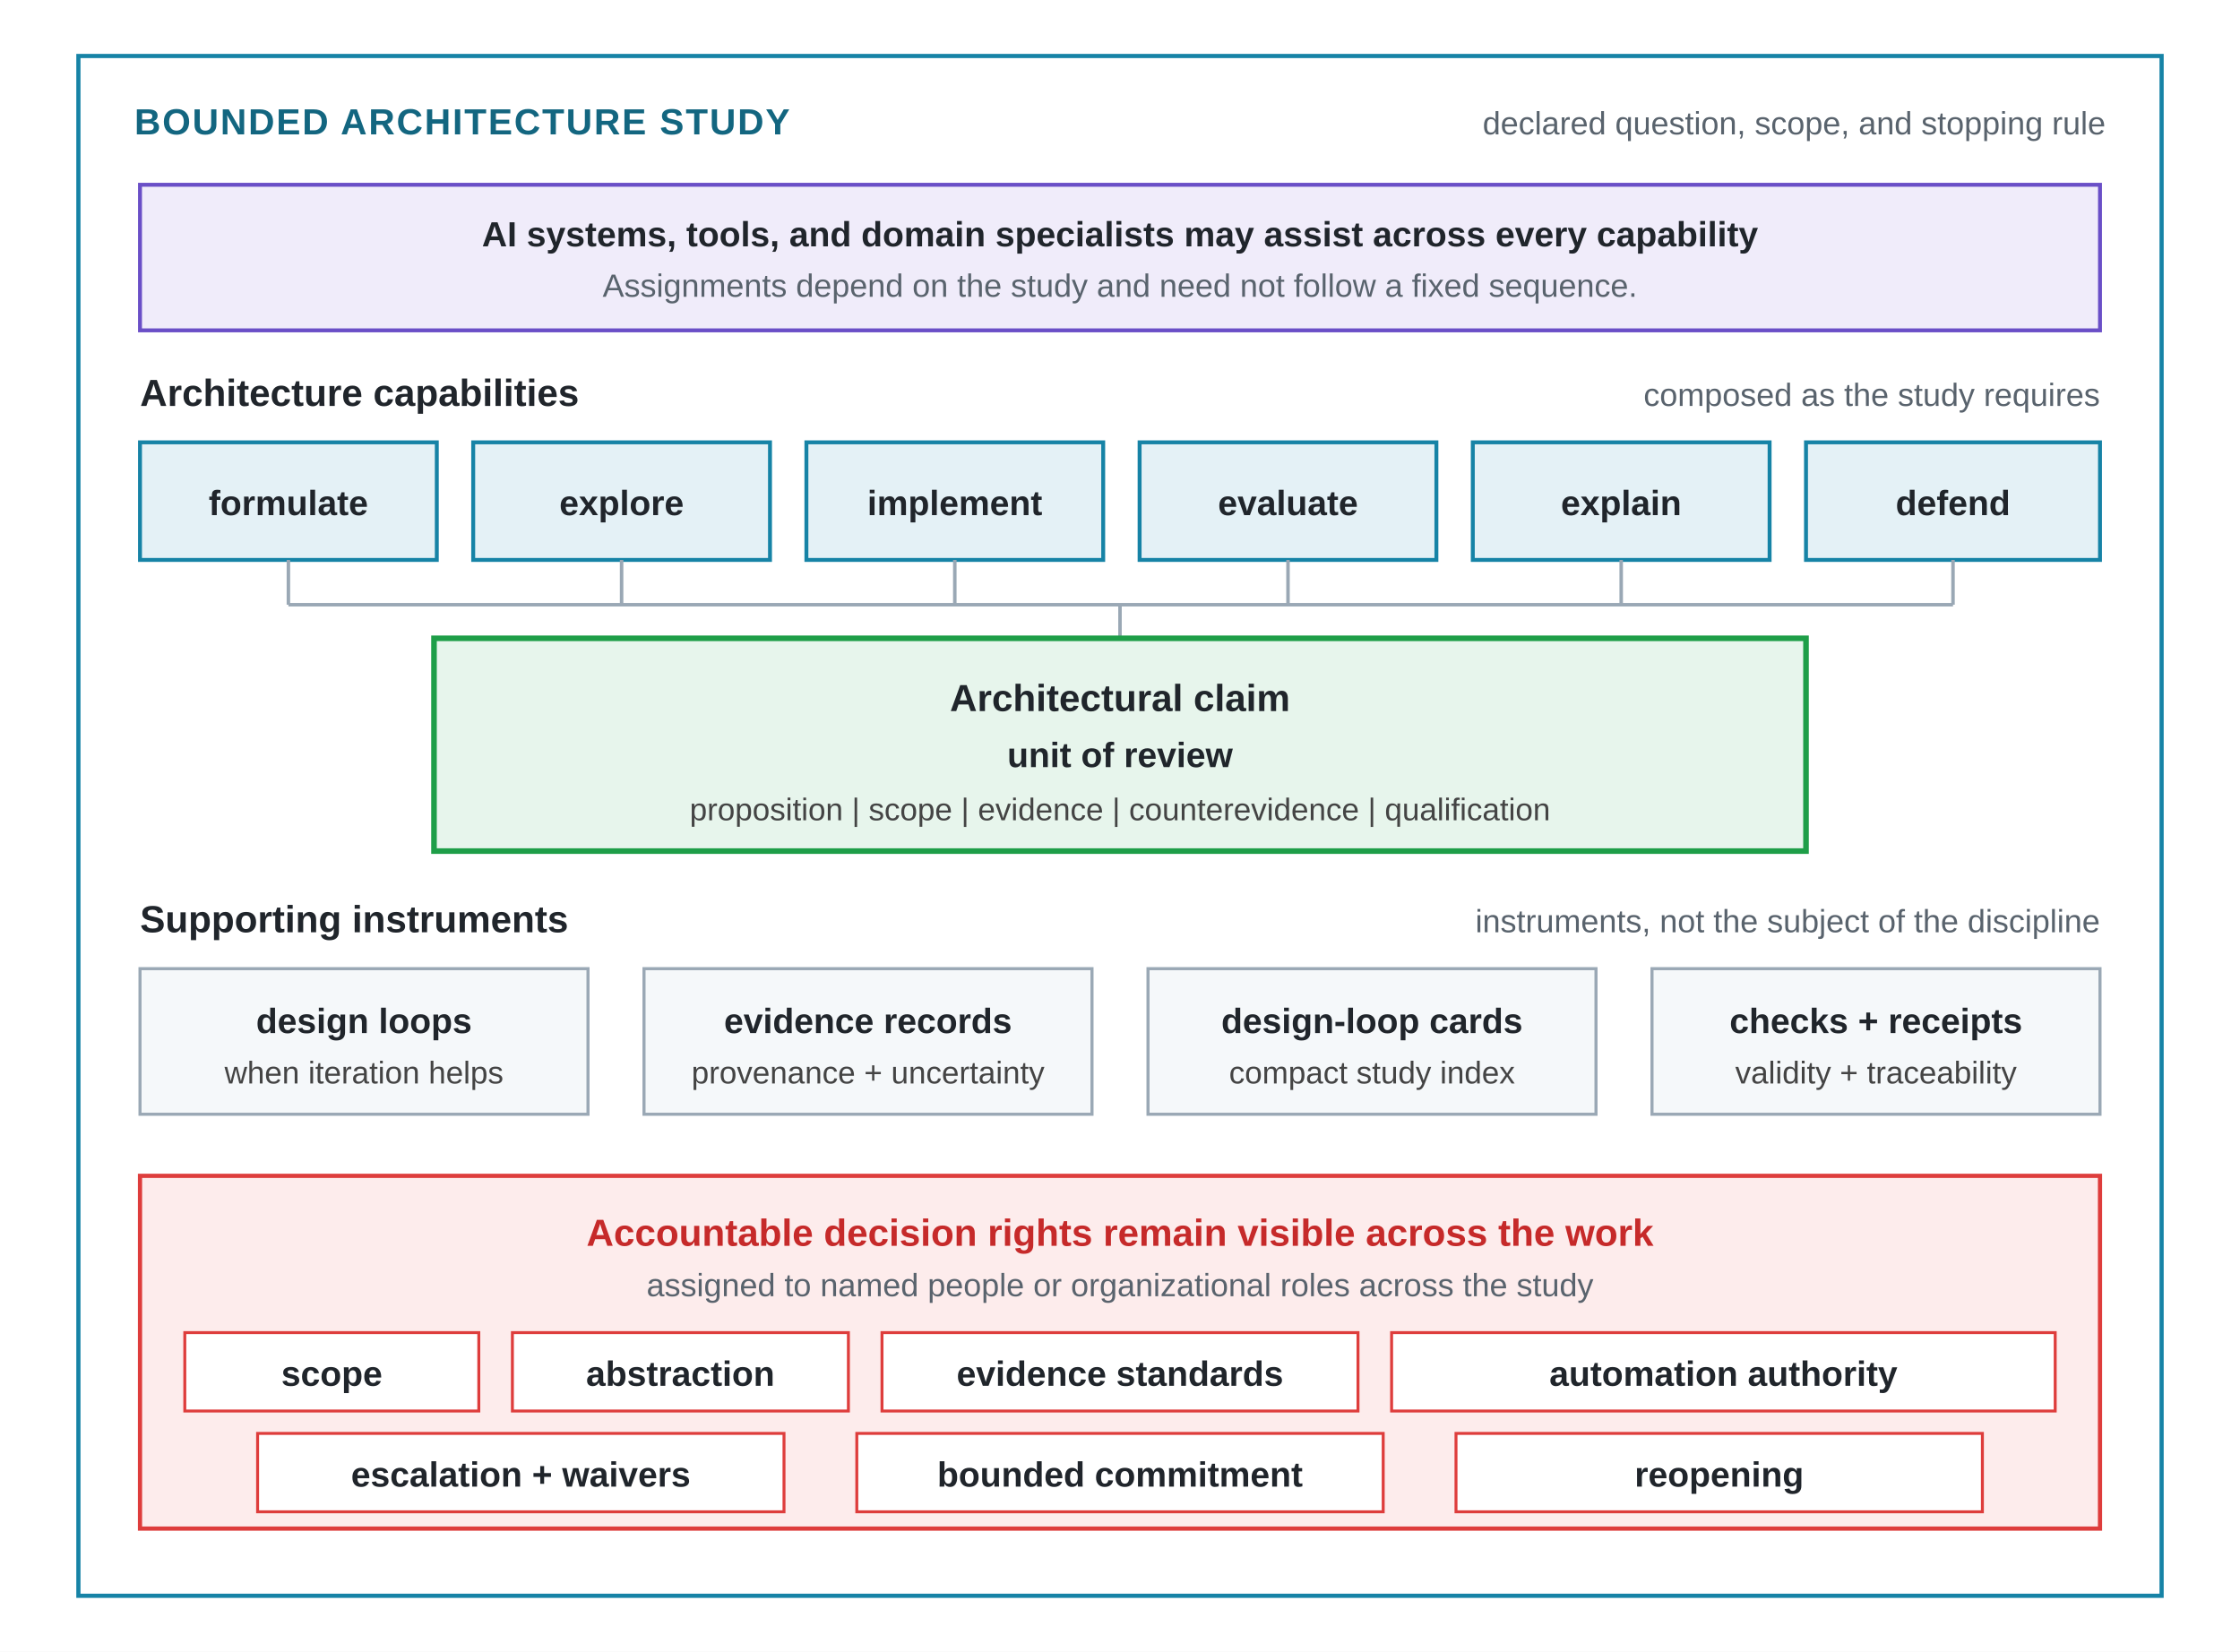
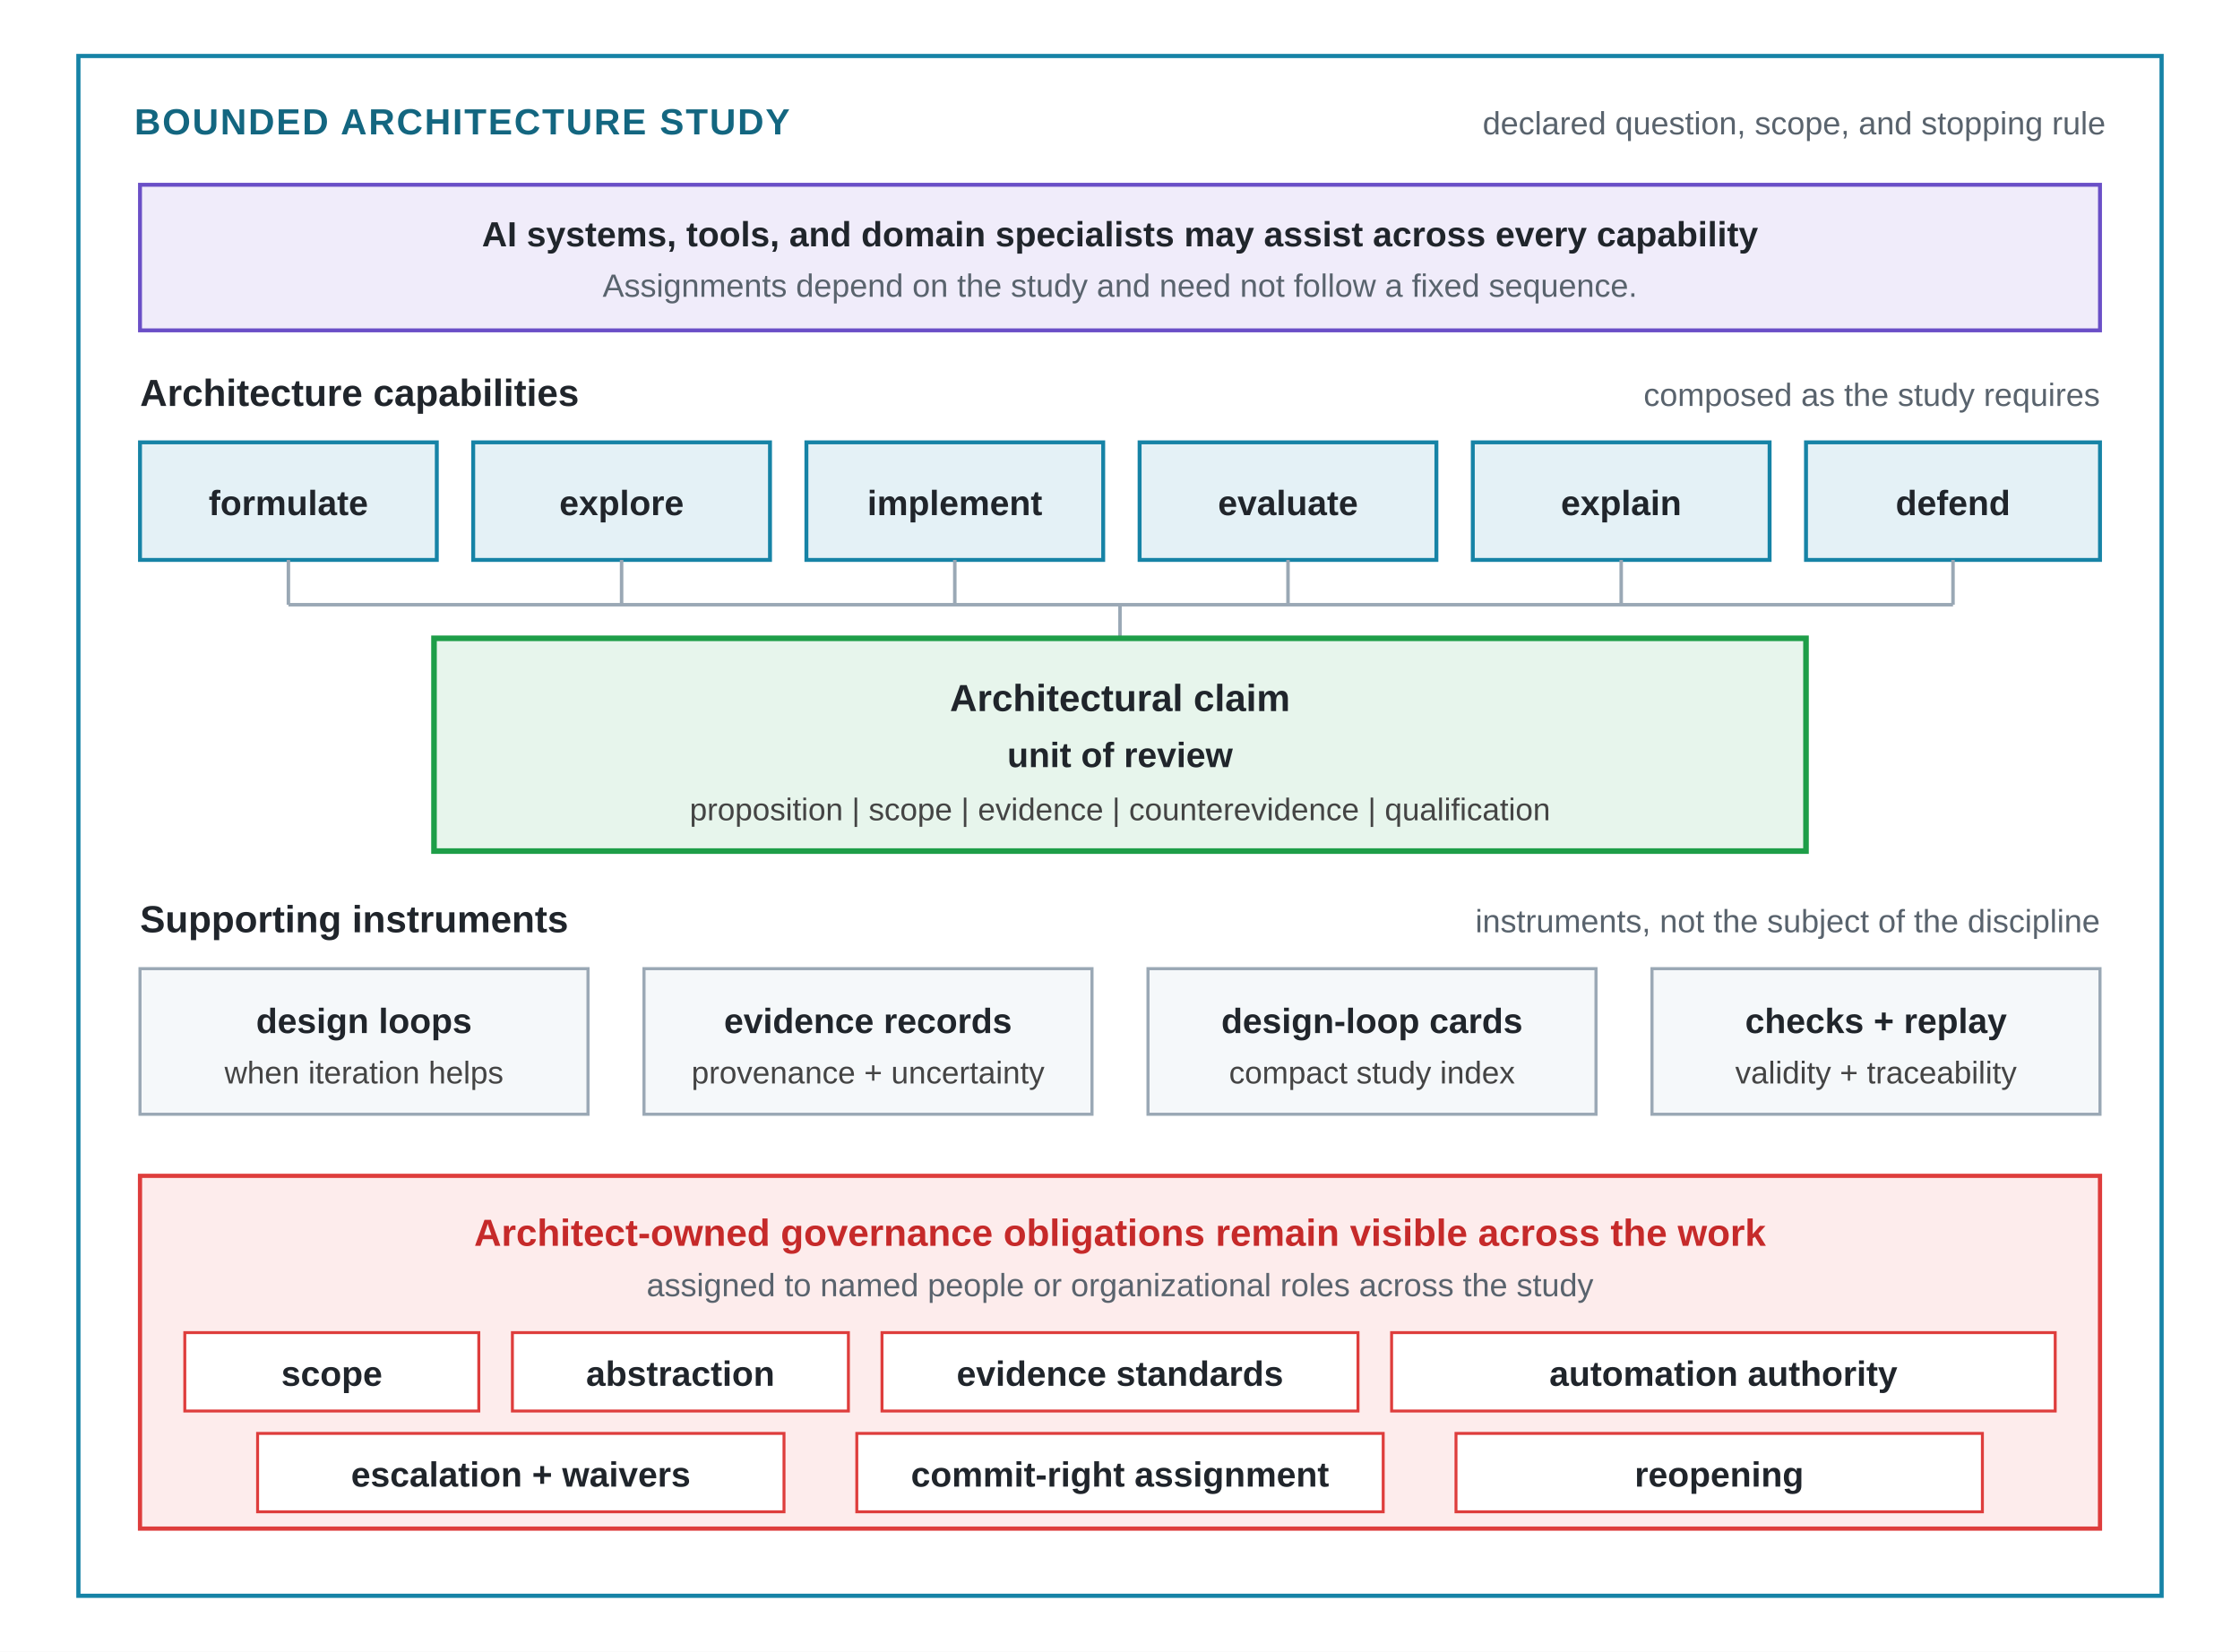
<svg xmlns="http://www.w3.org/2000/svg" viewBox="0 0 800 590" role="img" aria-labelledby="boundary-title boundary-desc">
  <defs>
    <style>
      .font { font-family: Arial, Helvetica, sans-serif; }
      .study { fill: #FFFFFF; stroke: #1683A6; stroke-width: 1.5; }
      .assist { fill: #F0ECFA; stroke: #6A4FC7; stroke-width: 1.4; }
      .capability { fill: #E4F1F6; stroke: #1683A6; stroke-width: 1.4; }
      .claim { fill: #E7F5EC; stroke: #1E9E48; stroke-width: 2; }
      .mechanism { fill: #F5F8FA; stroke: #9AA8B5; stroke-width: 1.1; }
      .rights { fill: #FDECEC; stroke: #DE3D3C; stroke-width: 1.5; }
      .right { fill: #FFFFFF; stroke: #DE3D3C; stroke-width: 1.05; }
      .study-label { font-size: 13px; font-weight: 700; fill: #136680; letter-spacing: 0.6px; }
      .heading { font-size: 13.5px; font-weight: 700; fill: #20252B; }
      .label { font-size: 12.5px; font-weight: 700; fill: #20252B; }
      .small { font-size: 11.5px; fill: #59636D; }
      .micro { font-size: 11.2px; fill: #444444; }
      .rights-label { font-size: 13.5px; font-weight: 700; fill: #C62A2A; }
      .support-line { stroke: #9AA8B5; stroke-width: 1.25; fill: none; }
    </style>
  </defs>
  <rect width="800" height="590" fill="#FFFFFF" />
  <g class="font">
    <rect class="study" x="28" y="20" width="744" height="550" />
    <text class="study-label" x="48" y="48">BOUNDED ARCHITECTURE STUDY</text>
    <text class="small" x="752" y="48" text-anchor="end">declared question, scope, and stopping rule</text>
    <rect class="assist" x="50" y="66" width="700" height="52" />
    <text class="label" x="400" y="88" text-anchor="middle">AI systems, tools, and domain specialists may assist across every capability</text>
    <text class="small" x="400" y="106" text-anchor="middle">Assignments depend on the study and need not follow a fixed sequence.</text>
    <text class="heading" x="50" y="145">Architecture capabilities</text>
    <text class="small" x="750" y="145" text-anchor="end">composed as the study requires</text>
    <rect class="capability" x="50" y="158" width="106" height="42" />
    <text class="label" x="103" y="184" text-anchor="middle">formulate</text>
    <rect class="capability" x="169" y="158" width="106" height="42" />
    <text class="label" x="222" y="184" text-anchor="middle">explore</text>
    <rect class="capability" x="288" y="158" width="106" height="42" />
    <text class="label" x="341" y="184" text-anchor="middle">implement</text>
    <rect class="capability" x="407" y="158" width="106" height="42" />
    <text class="label" x="460" y="184" text-anchor="middle">evaluate</text>
    <rect class="capability" x="526" y="158" width="106" height="42" />
    <text class="label" x="579" y="184" text-anchor="middle">explain</text>
    <rect class="capability" x="645" y="158" width="105" height="42" />
    <text class="label" x="697.5" y="184" text-anchor="middle">defend</text>
    <line class="support-line" x1="103" y1="200" x2="103" y2="216" />
    <line class="support-line" x1="222" y1="200" x2="222" y2="216" />
    <line class="support-line" x1="341" y1="200" x2="341" y2="216" />
    <line class="support-line" x1="460" y1="200" x2="460" y2="216" />
    <line class="support-line" x1="579" y1="200" x2="579" y2="216" />
    <line class="support-line" x1="697.5" y1="200" x2="697.5" y2="216" />
    <line class="support-line" x1="103" y1="216" x2="697.5" y2="216" />
    <line class="support-line" x1="400" y1="216" x2="400" y2="228" />
    <rect class="claim" x="155" y="228" width="490" height="76" />
    <text class="heading" x="400" y="254" text-anchor="middle">Architectural claim</text>
    <text class="label" x="400" y="274" text-anchor="middle">unit of review</text>
    <text class="micro" x="400" y="293" text-anchor="middle">proposition  |  scope  |  evidence  |  counterevidence  |  qualification</text>
    <text class="heading" x="50" y="333">Supporting instruments</text>
    <text class="small" x="750" y="333" text-anchor="end">instruments, not the subject of the discipline</text>
    <rect class="mechanism" x="50" y="346" width="160" height="52" />
    <text class="label" x="130" y="369" text-anchor="middle">design loops</text>
    <text class="micro" x="130" y="387" text-anchor="middle">when iteration helps</text>
    <rect class="mechanism" x="230" y="346" width="160" height="52" />
    <text class="label" x="310" y="369" text-anchor="middle">evidence records</text>
    <text class="micro" x="310" y="387" text-anchor="middle">provenance + uncertainty</text>
    <rect class="mechanism" x="410" y="346" width="160" height="52" />
    <text class="label" x="490" y="369" text-anchor="middle">design-loop cards</text>
    <text class="micro" x="490" y="387" text-anchor="middle">compact study index</text>
    <rect class="mechanism" x="590" y="346" width="160" height="52" />
-     <text class="label" x="670" y="369" text-anchor="middle">checks + receipts</text>
+     <text class="label" x="670" y="369" text-anchor="middle">checks + replay</text>
    <text class="micro" x="670" y="387" text-anchor="middle">validity + traceability</text>
    <rect class="rights" x="50" y="420" width="700" height="126" />
-     <text class="rights-label" x="400" y="445" text-anchor="middle">Accountable decision rights remain visible across the work</text>
+     <text class="rights-label" x="400" y="445" text-anchor="middle">Architect-owned governance obligations remain visible across the work</text>
    <text class="small" x="400" y="463" text-anchor="middle">assigned to named people or organizational roles across the study</text>
    <rect class="right" x="66" y="476" width="105" height="28" />
    <text class="label" x="118.5" y="495" text-anchor="middle">scope</text>
    <rect class="right" x="183" y="476" width="120" height="28" />
    <text class="label" x="243" y="495" text-anchor="middle">abstraction</text>
    <rect class="right" x="315" y="476" width="170" height="28" />
    <text class="label" x="400" y="495" text-anchor="middle">evidence standards</text>
    <rect class="right" x="497" y="476" width="237" height="28" />
    <text class="label" x="615.5" y="495" text-anchor="middle">automation authority</text>
    <rect class="right" x="92" y="512" width="188" height="28" />
    <text class="label" x="186" y="531" text-anchor="middle">escalation + waivers</text>
    <rect class="right" x="306" y="512" width="188" height="28" />
-     <text class="label" x="400" y="531" text-anchor="middle">bounded commitment</text>
+     <text class="label" x="400" y="531" text-anchor="middle">commit-right assignment</text>
    <rect class="right" x="520" y="512" width="188" height="28" />
    <text class="label" x="614" y="531" text-anchor="middle">reopening</text>
  </g>
</svg>
